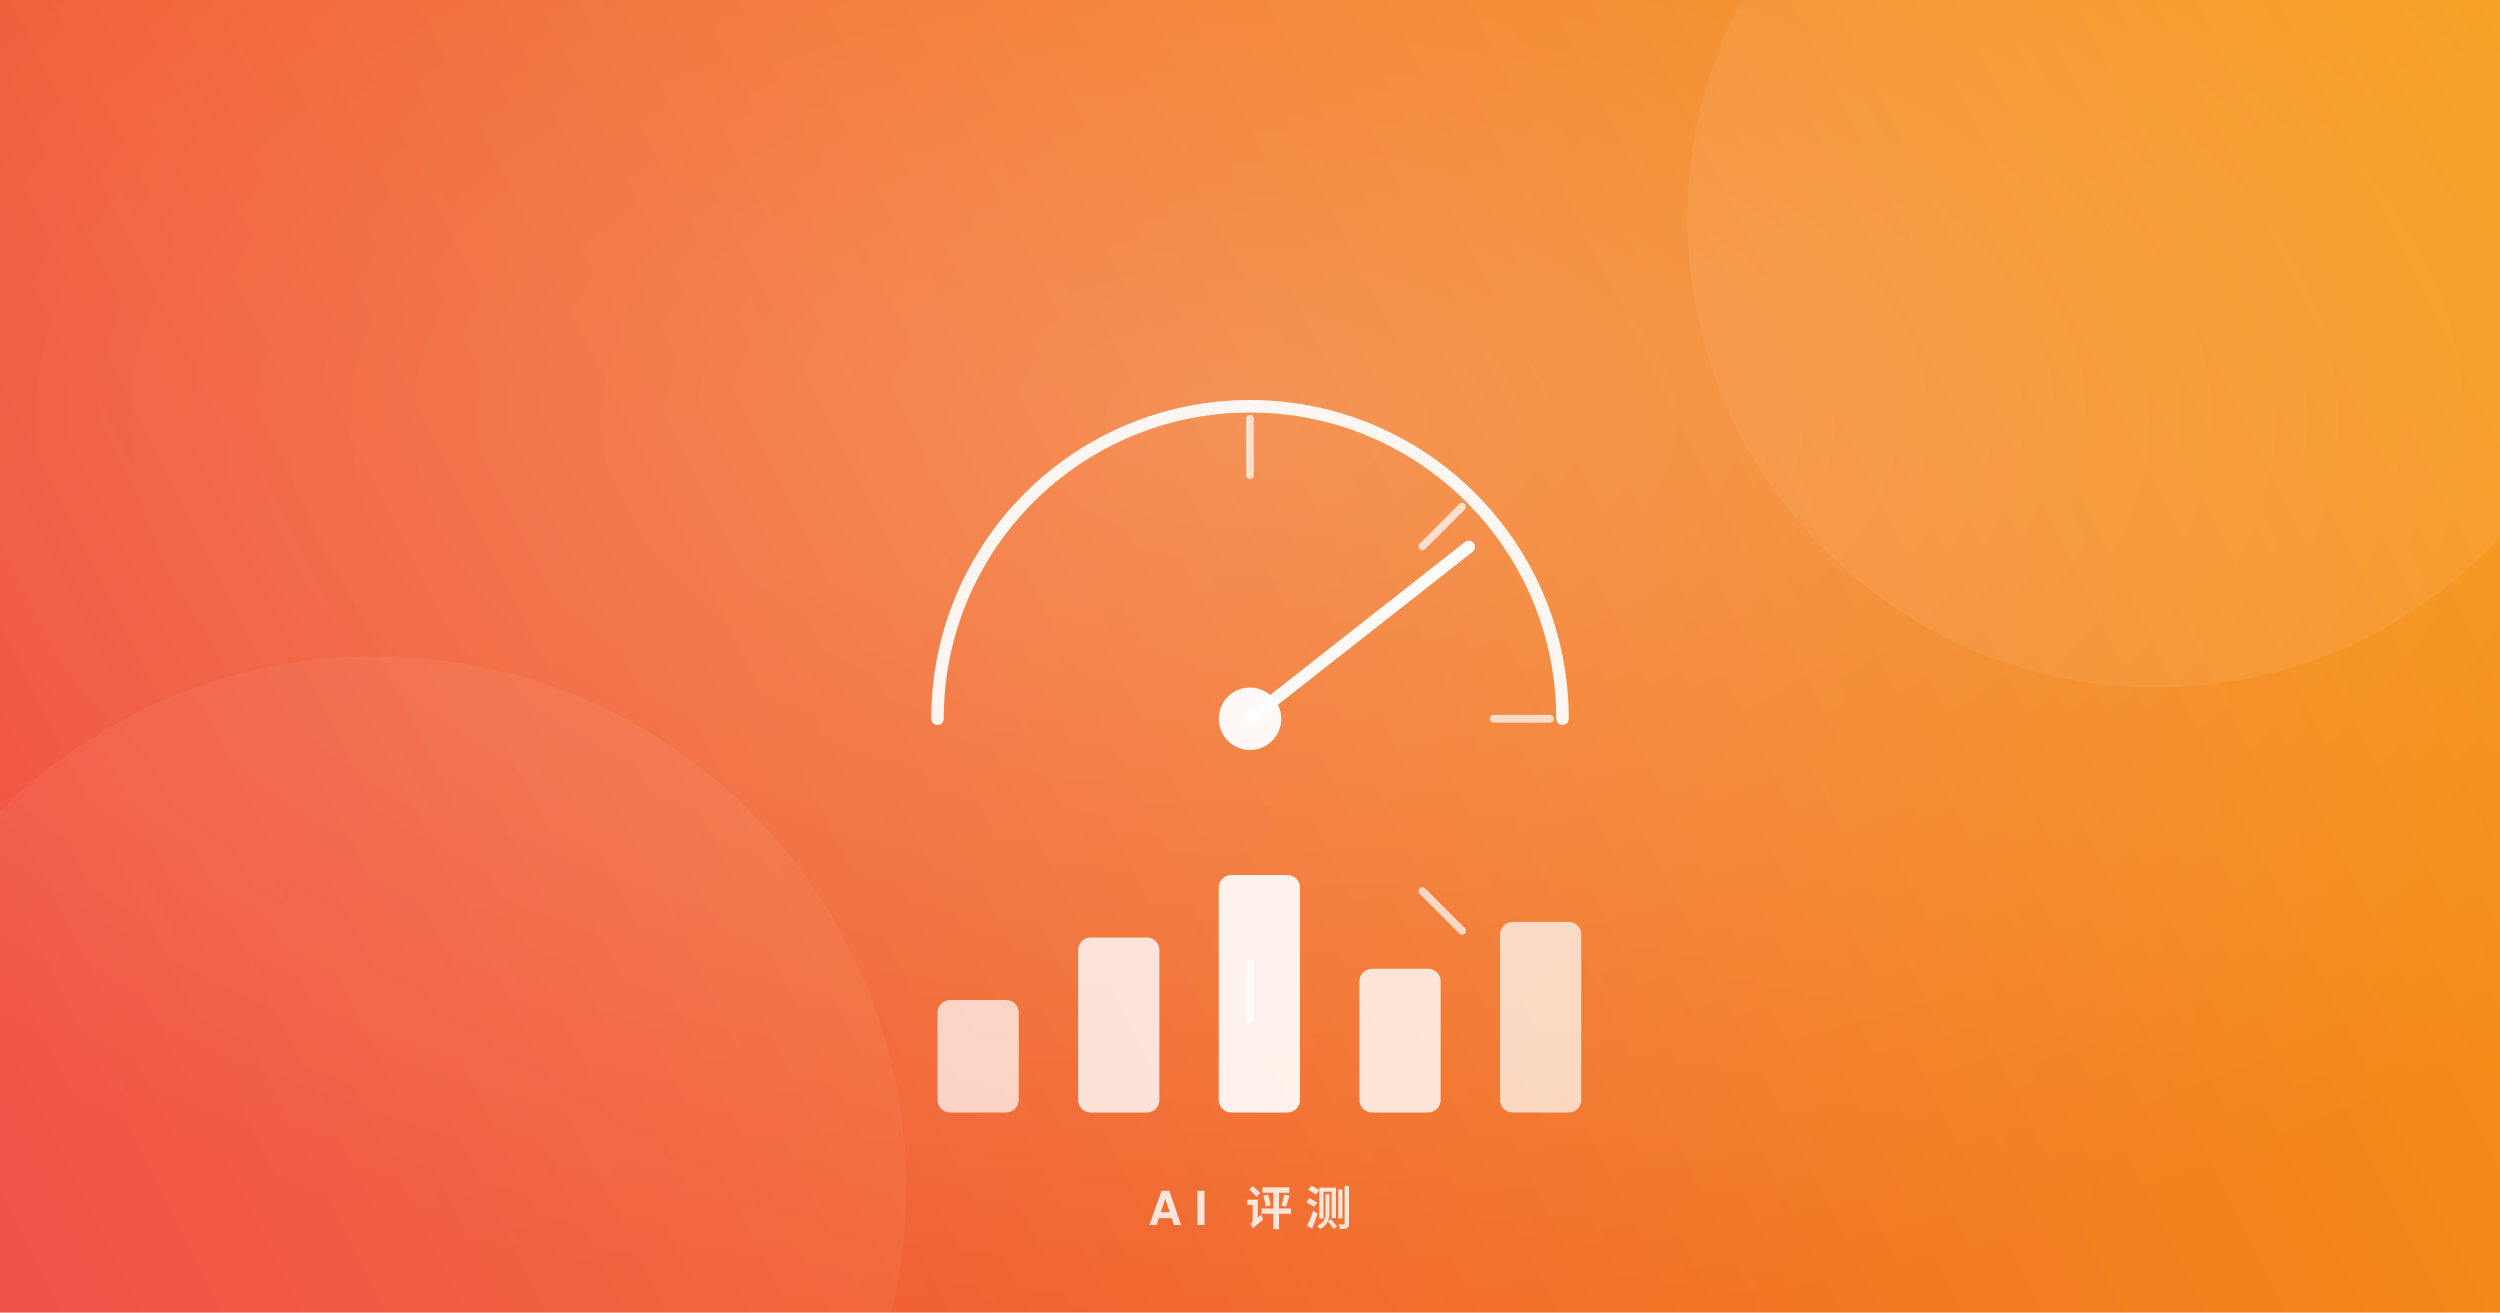
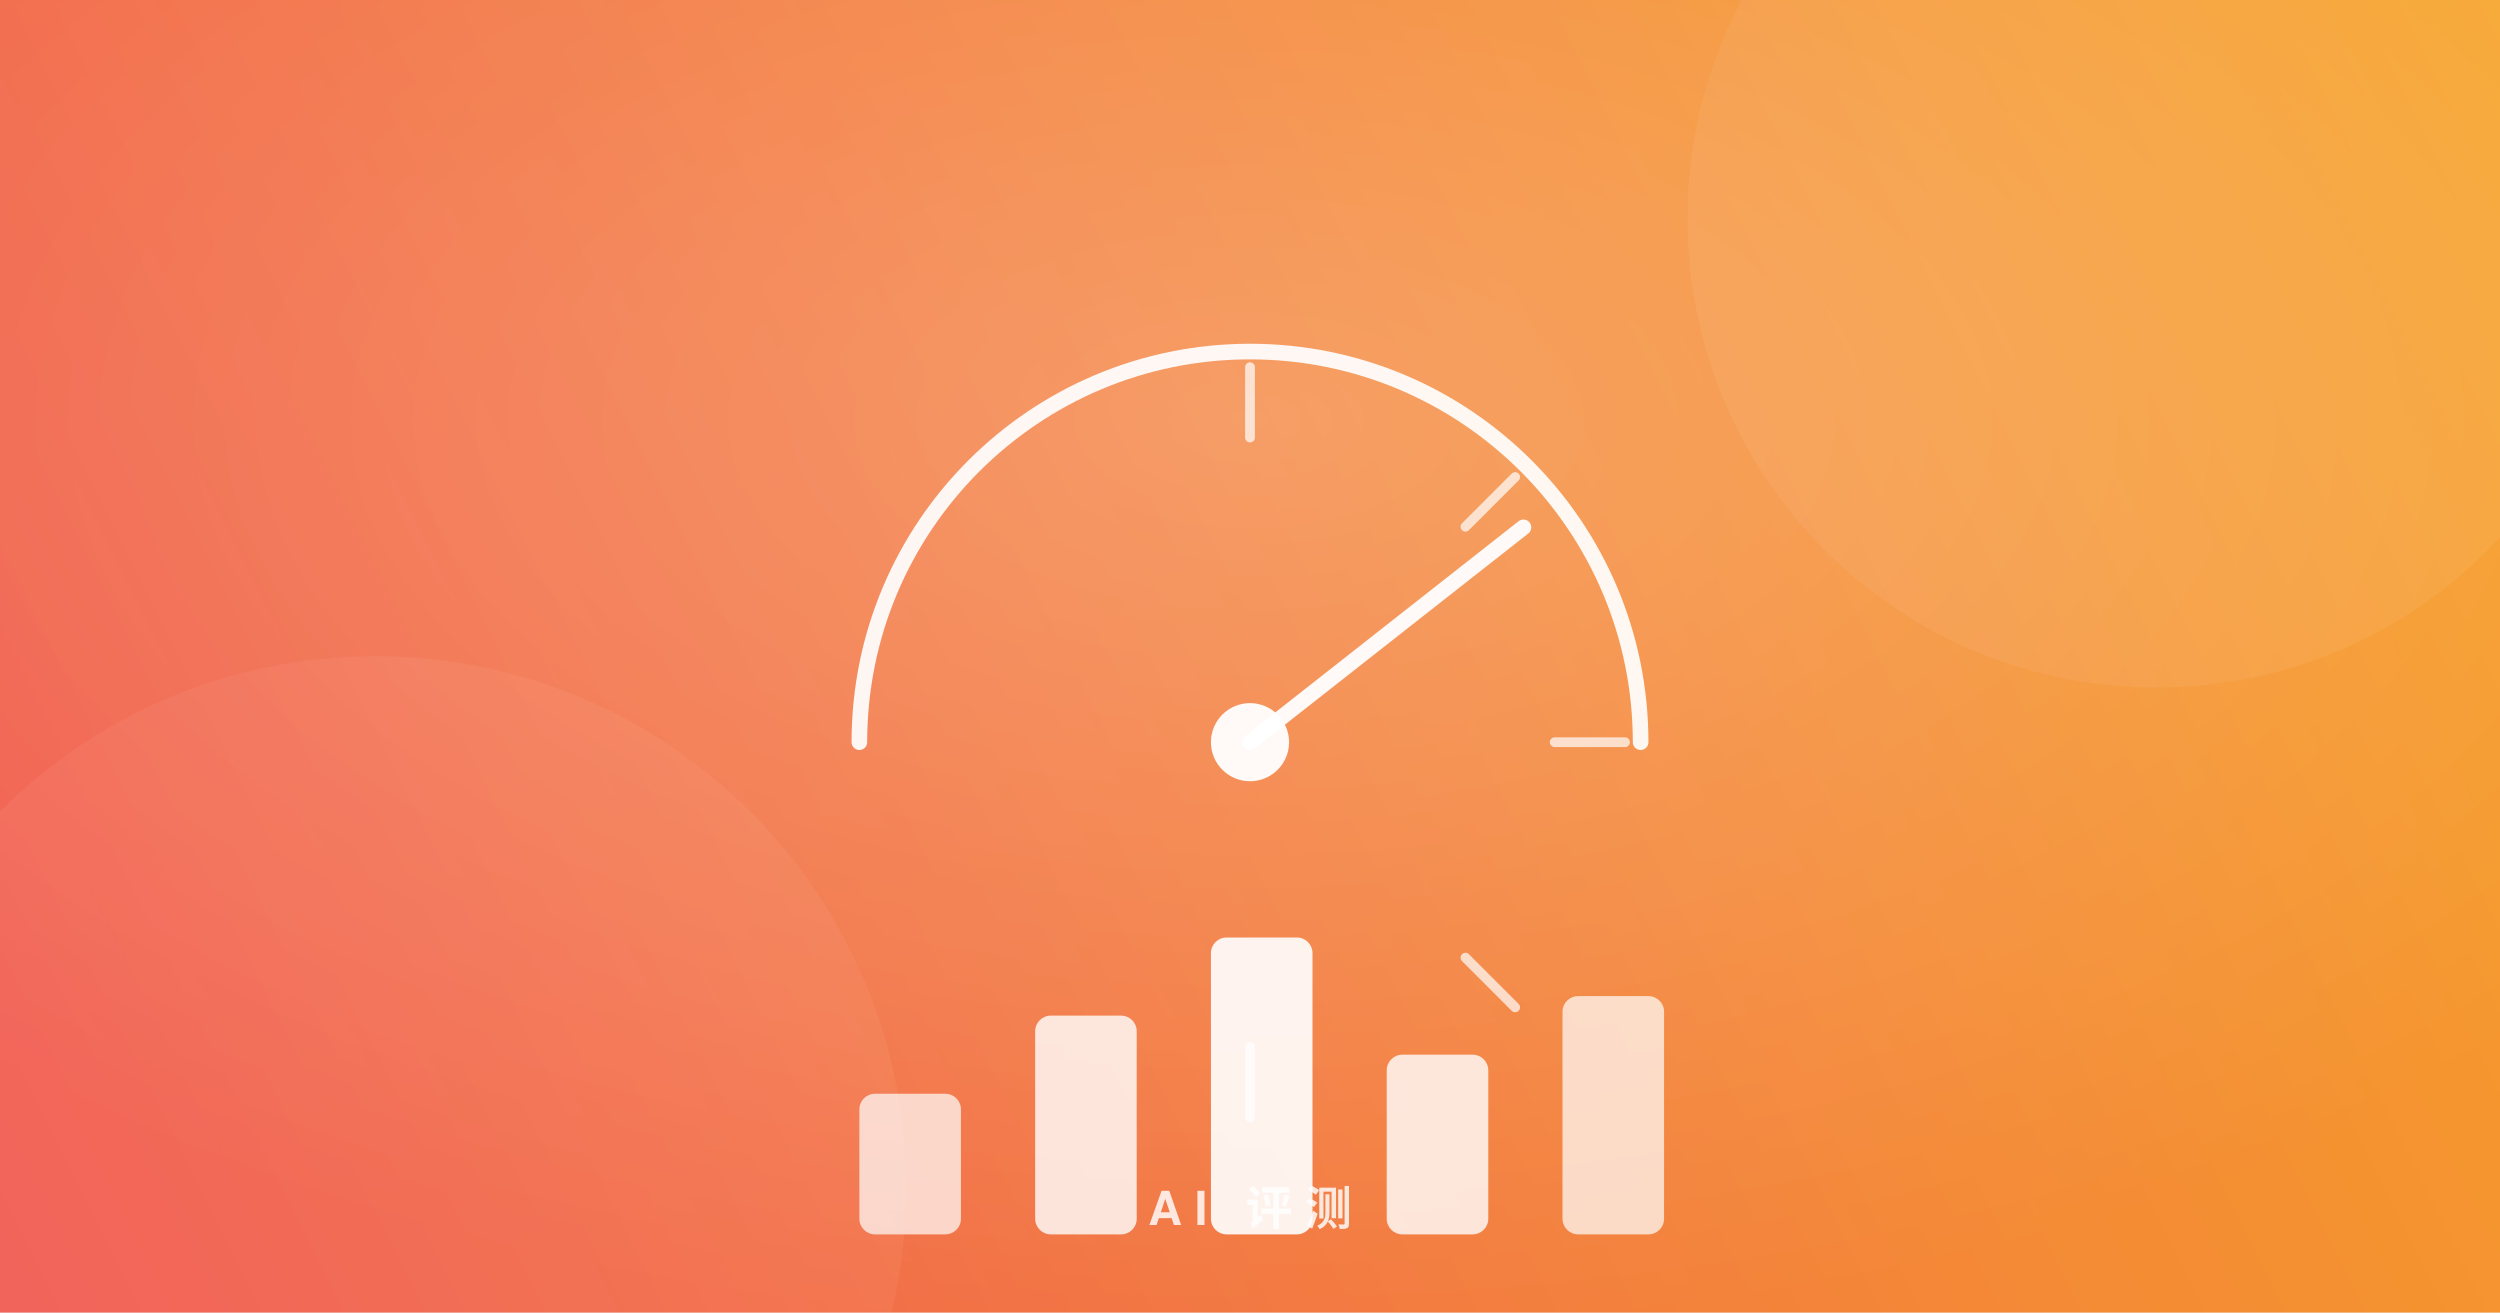
<svg xmlns="http://www.w3.org/2000/svg" viewBox="0 0 800 420" preserveAspectRatio="xMidYMid slice">
  <defs>
    <linearGradient id="bg" x1="0" y1="0" x2="1" y2="1" gradientTransform="rotate(120 .5 .5)">
      <stop offset="0" stop-color="#f59e0b" />
      <stop offset="1" stop-color="#ef4444" />
    </linearGradient>
    <radialGradient id="glow" cx="0.5" cy="0.32" r="0.7">
      <stop offset="0" stop-color="#ffffff" stop-opacity="0.22" />
      <stop offset="1" stop-color="#ffffff" stop-opacity="0" />
    </radialGradient>
  </defs>
  <rect width="800" height="420" fill="url(#bg)" />
  <rect width="800" height="420" fill="url(#glow)" />
  <circle cx="690" cy="70" r="150" fill="#ffffff" opacity="0.06" />
  <circle cx="120" cy="380" r="170" fill="#ffffff" opacity="0.05" />
-   <path d="M300 230 A100 100 0 0 1 500 230" fill="none" stroke="#ffffff" stroke-width="4" stroke-linecap="round" stroke-linejoin="round" opacity="0.92" />
-   <circle cx="400" cy="230" r="10" fill="#ffffff" opacity="0.95" />
-   <path d="M400 230 L470 175" fill="none" stroke="#ffffff" stroke-width="4" stroke-linecap="round" stroke-linejoin="round" opacity="0.95" />
-   <path d="M400.0 308.0 L400.0 326.0" fill="none" stroke="#ffffff" stroke-width="2.5" stroke-linecap="round" stroke-linejoin="round" opacity="0.7" />
-   <path d="M455.154 285.154 L467.882 297.882" fill="none" stroke="#ffffff" stroke-width="2.5" stroke-linecap="round" stroke-linejoin="round" opacity="0.7" />
-   <path d="M478.0 230.0 L496.0 230.0" fill="none" stroke="#ffffff" stroke-width="2.5" stroke-linecap="round" stroke-linejoin="round" opacity="0.7" />
-   <path d="M455.154 174.846 L467.882 162.118" fill="none" stroke="#ffffff" stroke-width="2.5" stroke-linecap="round" stroke-linejoin="round" opacity="0.7" />
-   <path d="M400.0 152.0 L400.0 134.0" fill="none" stroke="#ffffff" stroke-width="2.5" stroke-linecap="round" stroke-linejoin="round" opacity="0.7" />
-   <rect x="300" y="320" width="26" height="36" rx="4" fill="#ffffff" opacity="0.7" />
-   <rect x="345" y="300" width="26" height="56" rx="4" fill="#ffffff" opacity="0.8" />
-   <rect x="390" y="280" width="26" height="76" rx="4" fill="#ffffff" opacity="0.9" />
-   <rect x="435" y="310" width="26" height="46" rx="4" fill="#ffffff" opacity="0.8" />
-   <rect x="480" y="295" width="26" height="61" rx="4" fill="#ffffff" opacity="0.7" />
+   <rect width="800" height="420" fill="#ffffff" opacity="0.10" />
+   <g transform="translate(400 200) scale(1.25) translate(-400 -200)">
+     <path d="M300 230 A100 100 0 0 1 500 230" fill="none" stroke="#ffffff" stroke-width="4" stroke-linecap="round" stroke-linejoin="round" opacity="0.92" />
+     <circle cx="400" cy="230" r="10" fill="#ffffff" opacity="0.95" />
+     <path d="M400 230 L470 175" fill="none" stroke="#ffffff" stroke-width="4" stroke-linecap="round" stroke-linejoin="round" opacity="0.95" />
+     <path d="M400.0 308.0 L400.0 326.0" fill="none" stroke="#ffffff" stroke-width="2.5" stroke-linecap="round" stroke-linejoin="round" opacity="0.7" />
+     <path d="M455.154 285.154 L467.882 297.882" fill="none" stroke="#ffffff" stroke-width="2.5" stroke-linecap="round" stroke-linejoin="round" opacity="0.7" />
+     <path d="M478.0 230.0 L496.0 230.0" fill="none" stroke="#ffffff" stroke-width="2.5" stroke-linecap="round" stroke-linejoin="round" opacity="0.7" />
+     <path d="M455.154 174.846 L467.882 162.118" fill="none" stroke="#ffffff" stroke-width="2.5" stroke-linecap="round" stroke-linejoin="round" opacity="0.7" />
+     <path d="M400.0 152.0 L400.0 134.0" fill="none" stroke="#ffffff" stroke-width="2.5" stroke-linecap="round" stroke-linejoin="round" opacity="0.7" />
+     <rect x="300" y="320" width="26" height="36" rx="4" fill="#ffffff" opacity="0.7" />
+     <rect x="345" y="300" width="26" height="56" rx="4" fill="#ffffff" opacity="0.8" />
+     <rect x="390" y="280" width="26" height="76" rx="4" fill="#ffffff" opacity="0.9" />
+     <rect x="435" y="310" width="26" height="46" rx="4" fill="#ffffff" opacity="0.8" />
+     <rect x="480" y="295" width="26" height="61" rx="4" fill="#ffffff" opacity="0.7" />
+   </g>
  <text x="400" y="392" text-anchor="middle" font-family="-apple-system,BlinkMacSystemFont,Segoe UI,Helvetica,Arial,sans-serif" font-size="15" font-weight="600" fill="#ffffff" opacity="0.82" letter-spacing="4">AI 评测</text>
</svg>
